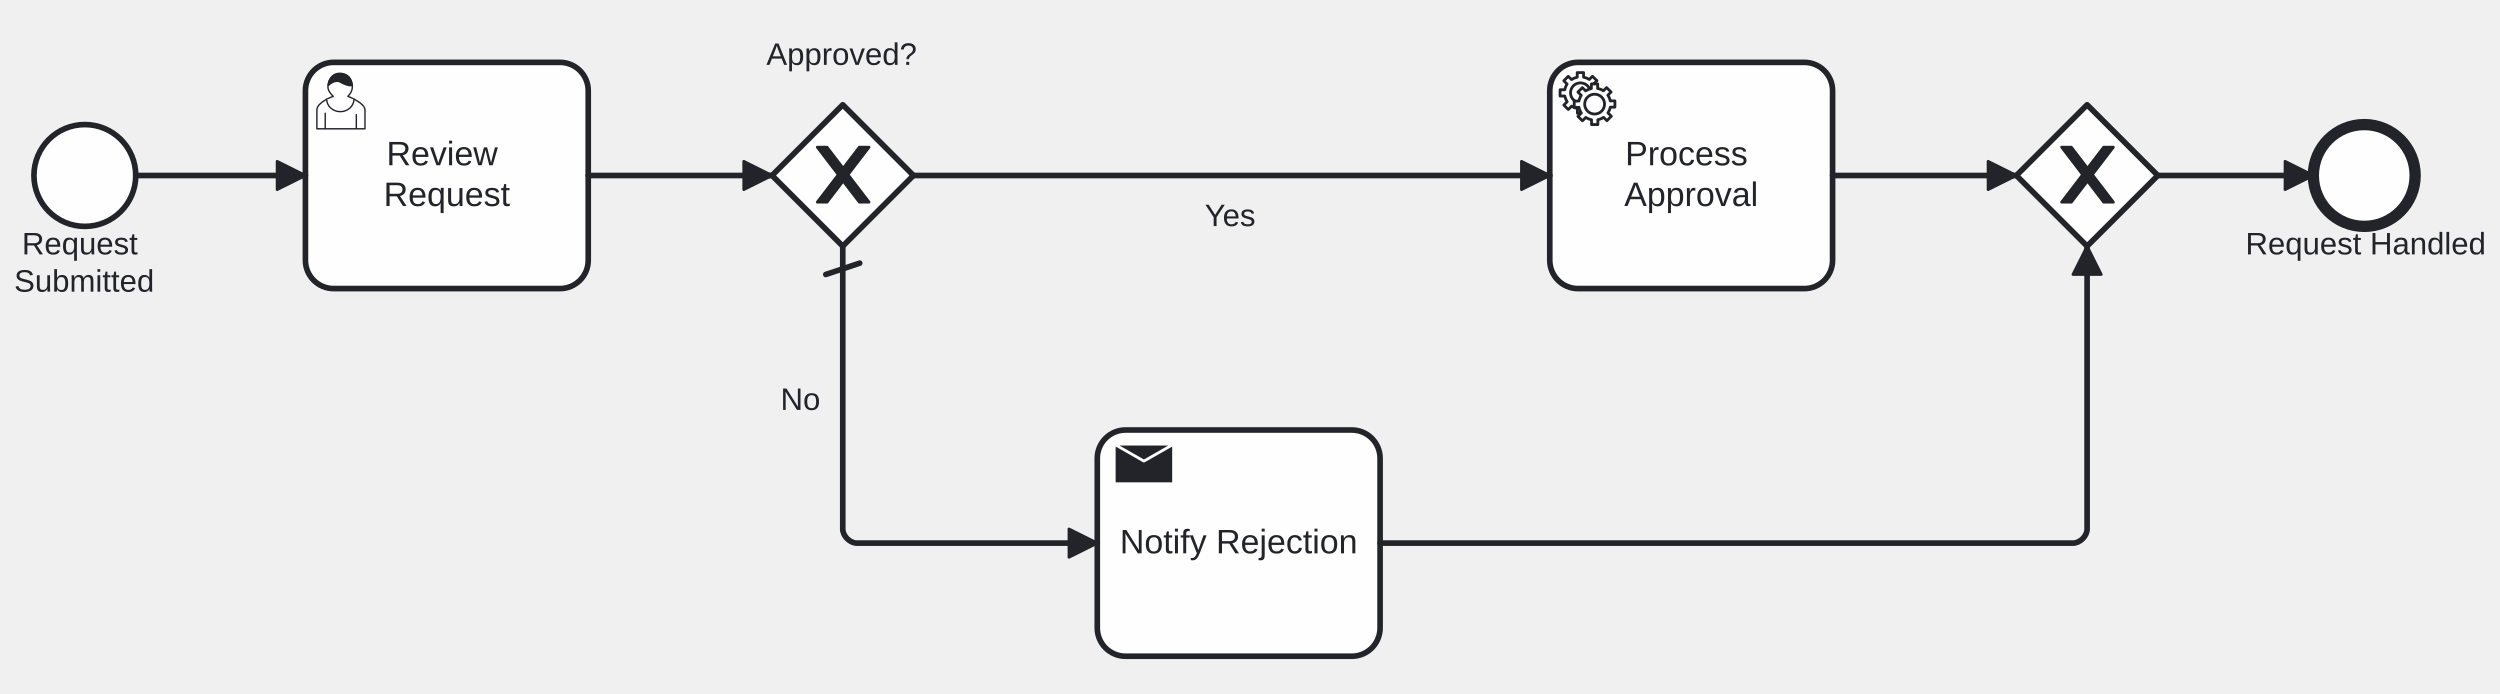
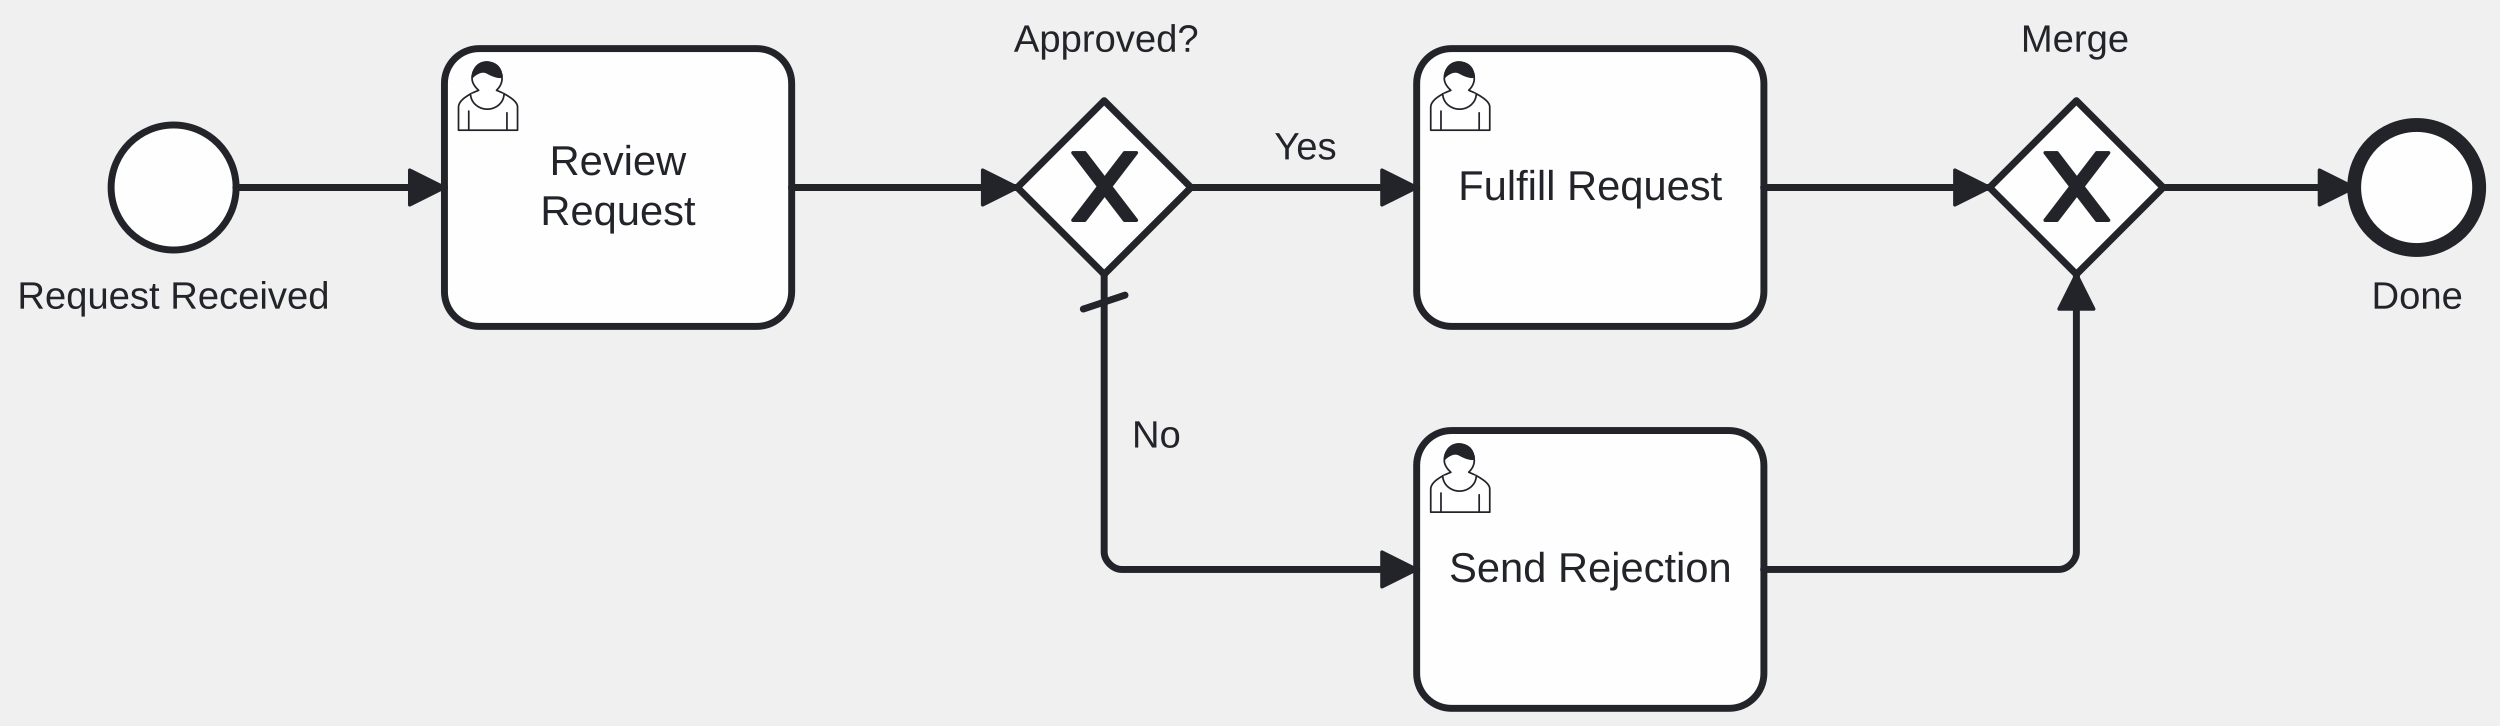
- <svg xmlns="http://www.w3.org/2000/svg" width="1064" height="295" viewBox="180 66 884 229" version="1.1">
-   <g class="djs-group">
-     <g class="djs-element djs-shape" data-element-id="Start" style="display: block;" transform="translate(192, 102)">
-       <g class="djs-visual">
-         <circle cx="18" cy="18" r="18" style="stroke-linecap: round; stroke-linejoin: round; stroke: hsl(225, 10%, 15%); stroke-width: 2px; fill: white; fill-opacity: 0.95;" />
-       </g>
-       <rect style="fill: none; stroke-opacity: 0; stroke: white; stroke-width: 15px;" class="djs-hit djs-hit-all" x="0" y="0" width="36" height="36" />
-       <circle cx="18" cy="18" r="23" style="fill: none;" class="djs-outline" />
-     </g>
-   </g>
-   <g class="djs-group">
-     <g class="djs-element djs-shape" data-element-id="ReviewTask" style="display: block;" transform="translate(288, 80)">
-       <g class="djs-visual">
-         <rect x="0" y="0" width="100" height="80" rx="10" ry="10" style="stroke-linecap: round; stroke-linejoin: round; stroke: hsl(225, 10%, 15%); stroke-width: 2px; fill: white; fill-opacity: 0.95;" />
-         <text style="font-family: Arial, sans-serif; font-size: 12px; font-weight: normal; fill: hsl(225, 10%, 15%);" lineHeight="1.2" class="djs-label">
-           <tspan x="28.664" y="36.4">Review </tspan>
-           <tspan x="27.656" y="50.8">Request</tspan>
-         </text>
-         <path style="fill: white; stroke-linecap: round; stroke-linejoin: round; stroke: hsl(225, 10%, 15%); stroke-width: 0.5px;" d="m 15,12 c 0.909,-0.845 1.594,-2.049 1.594,-3.385 0,-2.554 -1.805,-4.622 -4.357,-4.622 -2.552,0 -4.288,2.068 -4.288,4.622 0,1.348 0.974,2.562 1.896,3.405 -0.529,0.187 -5.669,2.097 -5.794,4.756 v 6.718 h 17 v -6.718 c 0,-2.298 -5.528,-4.595 -6.051,-4.776 zm -8,6 l 0,5.5 m 11,0 l 0,-5" />
-         <path style="fill: white; stroke-linecap: round; stroke-linejoin: round; stroke: hsl(225, 10%, 15%); stroke-width: 0.5px;" d="m 15,12 m 2.162,1.009 c 0,2.447 -2.158,4.431 -4.821,4.431 -2.665,0 -4.822,-1.981 -4.822,-4.431 " />
-         <path style="fill: hsl(225, 10%, 15%); stroke-linecap: round; stroke-linejoin: round; stroke: hsl(225, 10%, 15%); stroke-width: 0.5px;" d="m 15,12 m -6.9,-3.80 c 0,0 2.251,-2.358 4.274,-1.177 2.024,1.181 4.221,1.537 4.124,0.965 -0.098,-0.57 -0.117,-3.791 -4.191,-4.136 -3.575,0.001 -4.208,3.367 -4.207,4.348 z" />
-       </g>
-       <rect style="fill: none; stroke-opacity: 0; stroke: white; stroke-width: 15px;" class="djs-hit djs-hit-all" x="0" y="0" width="100" height="80" />
-       <rect x="-5" y="-5" rx="14" width="110" height="90" style="fill: none;" class="djs-outline" />
-     </g>
-   </g>
-   <g class="djs-group">
-     <g class="djs-element djs-shape" data-element-id="GW_Split" style="display: block;" transform="translate(453, 95)">
-       <g class="djs-visual">
-         <polygon style="stroke-linecap: round; stroke-linejoin: round; stroke: hsl(225, 10%, 15%); stroke-width: 2px; fill: white; fill-opacity: 0.95;" points="25,0 50,25 25,50 0,25" />
-         <path style="fill: hsl(225, 10%, 15%); stroke-linecap: round; stroke-linejoin: round; stroke: hsl(225, 10%, 15%); stroke-width: 1px;" d="m 16,15 7.429,9.714 -7.429,9.714 3.429,0 5.714,-7.464 5.714,7.464 3.429,0 -7.429,-9.714 7.429,-9.714 -3.429,0 -5.714,7.464 -5.714,-7.464 -3.429,0 z" />
-       </g>
-       <rect style="fill: none; stroke-opacity: 0; stroke: white; stroke-width: 15px;" class="djs-hit djs-hit-all" x="0" y="0" width="50" height="50" />
-       <rect style="transform-box: fill-box; transform: rotate(45deg); transform-origin: center; fill: none;" x="2" y="2" rx="4" width="46" height="46" class="djs-outline" />
-     </g>
-   </g>
-   <g class="djs-group">
-     <g class="djs-element djs-shape" data-element-id="ProcessApproval" style="display: block;" transform="translate(728, 80)">
-       <g class="djs-visual">
-         <rect x="0" y="0" width="100" height="80" rx="10" ry="10" style="stroke-linecap: round; stroke-linejoin: round; stroke: hsl(225, 10%, 15%); stroke-width: 2px; fill: white; fill-opacity: 0.95;" />
-         <text style="font-family: Arial, sans-serif; font-size: 12px; font-weight: normal; fill: hsl(225, 10%, 15%);" lineHeight="1.2" class="djs-label">
-           <tspan x="26.66" y="36.4">Process </tspan>
-           <tspan x="26.324" y="50.8">Approval</tspan>
-         </text>
-         <circle cx="5" cy="5" r="5" style="stroke-linecap: round; stroke-linejoin: round; stroke: none; stroke-width: 2px; fill: white;" transform="translate(6, 6)" />
-         <path style="fill: white; stroke-linecap: round; stroke-linejoin: round; stroke: hsl(225, 10%, 15%); stroke-width: 1px;" d="m 12,18 v -1.713 c 0.352,-0.07 0.704,-0.178 1.048,-0.321 0.344,-0.145 0.666,-0.321 0.966,-0.521 l 1.194,1.18 1.567,-1.577 -1.195,-1.18 c 0.403,-0.614 0.683,-1.299 0.825,-2.018 l 1.622,-0.01 v -2.22 l -1.637,0.01 c -0.073,-0.352 -0.178,-0.7 -0.324,-1.044 -0.145,-0.344 -0.321,-0.664 -0.523,-0.962 l 1.131,-1.136 -1.583,-1.563 -1.13,1.136 c -0.614,-0.401 -1.303,-0.681 -2.023,-0.822 l 0.009,-1.619 h -2.241 l 0.004,1.631 c -0.354,0.074 -0.705,0.18 -1.05,0.324 -0.344,0.144 -0.665,0.321 -0.964,0.52 l -1.17,-1.158 -1.567,1.579 1.168,1.157 c -0.403,0.613 -0.683,1.298 -0.825,2.017 l -1.659,0.003 v 2.222 l 1.672,-0.006 c 0.073,0.351 0.18,0.702 0.324,1.045 0.145,0.344 0.321,0.664 0.523,0.961 l -1.199,1.197 1.584,1.56 1.196,-1.193 c 0.614,0.403 1.303,0.682 2.023,0.823 l 7.19e-4,1.699 h 2.227 z m 0.221,-3.996 c -1.789,0.75 -3.858,-0.093 -4.61,-1.874 -0.752,-1.783 0.091,-3.846 1.88,-4.596 1.788,-0.749 3.857,0.093 4.609,1.874 0.752,1.782 -0.091,3.846 -1.88,4.596 z" />
-         <circle cx="5" cy="5" r="5" style="stroke-linecap: round; stroke-linejoin: round; stroke: none; stroke-width: 2px; fill: white;" transform="translate(11, 10)" />
-         <path style="fill: white; stroke-linecap: round; stroke-linejoin: round; stroke: hsl(225, 10%, 15%); stroke-width: 1px;" d="m 17,22 v -1.713 c 0.352,-0.07 0.704,-0.178 1.048,-0.321 0.344,-0.145 0.666,-0.321 0.966,-0.521 l 1.194,1.18 1.567,-1.577 -1.195,-1.18 c 0.403,-0.614 0.683,-1.299 0.825,-2.018 l 1.622,-0.01 v -2.22 l -1.637,0.01 c -0.073,-0.352 -0.178,-0.7 -0.324,-1.044 -0.145,-0.344 -0.321,-0.664 -0.523,-0.962 l 1.131,-1.136 -1.583,-1.563 -1.13,1.136 c -0.614,-0.401 -1.303,-0.681 -2.023,-0.822 l 0.009,-1.619 h -2.241 l 0.004,1.631 c -0.354,0.074 -0.705,0.18 -1.05,0.324 -0.344,0.144 -0.665,0.321 -0.964,0.52 l -1.17,-1.158 -1.567,1.579 1.168,1.157 c -0.403,0.613 -0.683,1.298 -0.825,2.017 l -1.659,0.003 v 2.222 l 1.672,-0.006 c 0.073,0.351 0.18,0.702 0.324,1.045 0.145,0.344 0.321,0.664 0.523,0.961 l -1.199,1.197 1.584,1.56 1.196,-1.193 c 0.614,0.403 1.303,0.682 2.023,0.823 l 7.19e-4,1.699 h 2.227 z m 0.221,-3.996 c -1.789,0.75 -3.858,-0.093 -4.61,-1.874 -0.752,-1.783 0.091,-3.846 1.88,-4.596 1.788,-0.749 3.857,0.093 4.609,1.874 0.752,1.782 -0.091,3.846 -1.88,4.596 z" />
-       </g>
-       <rect style="fill: none; stroke-opacity: 0; stroke: white; stroke-width: 15px;" class="djs-hit djs-hit-all" x="0" y="0" width="100" height="80" />
-       <rect x="-5" y="-5" rx="14" width="110" height="90" style="fill: none;" class="djs-outline" />
-     </g>
-   </g>
-   <g class="djs-group">
-     <g class="djs-element djs-shape" data-element-id="NotifyRejection" style="display: block;" transform="translate(568, 210)">
-       <g class="djs-visual">
-         <rect x="0" y="0" width="100" height="80" rx="10" ry="10" style="stroke-linecap: round; stroke-linejoin: round; stroke: hsl(225, 10%, 15%); stroke-width: 2px; fill: white; fill-opacity: 0.95;" />
-         <text style="font-family: Arial, sans-serif; font-size: 12px; font-weight: normal; fill: hsl(225, 10%, 15%);" lineHeight="1.2" class="djs-label">
-           <tspan x="7.988" y="43.6">Notify Rejection</tspan>
-         </text>
-         <path style="fill: hsl(225, 10%, 15%); stroke-linecap: round; stroke-linejoin: round; stroke: white; stroke-width: 1px;" d="m 5.985,4.998 l 0,14 l 21,0 l 0,-14 z l 10.5,6 l 10.5,-6" />
-       </g>
-       <rect style="fill: none; stroke-opacity: 0; stroke: white; stroke-width: 15px;" class="djs-hit djs-hit-all" x="0" y="0" width="100" height="80" />
-       <rect x="-5" y="-5" rx="14" width="110" height="90" style="fill: none;" class="djs-outline" />
-     </g>
-   </g>
-   <g class="djs-group">
-     <g class="djs-element djs-shape" data-element-id="GW_Merge" style="display: block;" transform="translate(893, 95)">
-       <g class="djs-visual">
-         <polygon style="stroke-linecap: round; stroke-linejoin: round; stroke: hsl(225, 10%, 15%); stroke-width: 2px; fill: white; fill-opacity: 0.95;" points="25,0 50,25 25,50 0,25" />
-         <path style="fill: hsl(225, 10%, 15%); stroke-linecap: round; stroke-linejoin: round; stroke: hsl(225, 10%, 15%); stroke-width: 1px;" d="m 16,15 7.429,9.714 -7.429,9.714 3.429,0 5.714,-7.464 5.714,7.464 3.429,0 -7.429,-9.714 7.429,-9.714 -3.429,0 -5.714,7.464 -5.714,-7.464 -3.429,0 z" />
-       </g>
-       <rect style="fill: none; stroke-opacity: 0; stroke: white; stroke-width: 15px;" class="djs-hit djs-hit-all" x="0" y="0" width="50" height="50" />
-       <rect style="transform-box: fill-box; transform: rotate(45deg); transform-origin: center; fill: none;" x="2" y="2" rx="4" width="46" height="46" class="djs-outline" />
-     </g>
-   </g>
-   <g class="djs-group">
-     <g class="djs-element djs-shape" data-element-id="End" style="display: block;" transform="translate(998, 102)">
-       <g class="djs-visual">
-         <circle cx="18" cy="18" r="18" style="stroke-linecap: round; stroke-linejoin: round; stroke: hsl(225, 10%, 15%); stroke-width: 4px; fill: white; fill-opacity: 0.95;" />
-       </g>
-       <rect style="fill: none; stroke-opacity: 0; stroke: white; stroke-width: 15px;" class="djs-hit djs-hit-all" x="0" y="0" width="36" height="36" />
-       <circle cx="18" cy="18" r="24" style="fill: none;" class="djs-outline" />
-     </g>
-   </g>
-   <g class="djs-group">
-     <g class="djs-element djs-shape" data-element-id="Start_label" style="display: block;" transform="translate(185, 138)">
-       <g class="djs-visual">
-         <text style="font-family: Arial, sans-serif; font-size: 11px; font-weight: normal; fill: hsl(225, 10%, 15%);" lineHeight="1.2" class="djs-label">
-           <tspan x="2.75" y="9.9">Request </tspan>
-           <tspan x="0" y="23.1">Submitted</tspan>
-         </text>
-       </g>
-       <rect style="fill: none; stroke-opacity: 0; stroke: white; stroke-width: 15px;" class="djs-hit djs-hit-all" x="0" y="0" width="50" height="27" />
-       <rect x="-5" y="-5" rx="4" width="60" height="37" style="fill: none;" class="djs-outline" />
-     </g>
-   </g>
-   <g class="djs-group">
-     <g class="djs-element djs-shape" data-element-id="GW_Split_label" style="display: block;" transform="translate(451, 71)">
-       <g class="djs-visual">
-         <text style="font-family: Arial, sans-serif; font-size: 11px; font-weight: normal; fill: hsl(225, 10%, 15%);" lineHeight="1.2" class="djs-label">
+ <svg xmlns="http://www.w3.org/2000/svg" width="720" height="209" viewBox="160 86 720 209" version="1.1">
+   <defs>
+     <pattern id="djs-grid-pattern-869046" width="10" height="10" patternUnits="userSpaceOnUse">
+       <circle cx="0.5" cy="0.5" r="0.5" style="fill: rgb(204, 204, 204);" />
+     </pattern>
+   </defs>
+   <g class="djs-group">
+     <g class="djs-element djs-shape" data-element-id="Event_0dskcoo" style="display: block;" transform="matrix(1 0 0 1 192 122)">
+       <g class="djs-visual">
+         <circle cx="18" cy="18" r="18" style="stroke-linecap: round; stroke-linejoin: round; stroke: rgb(34, 36, 42); stroke-width: 2px; fill: white; fill-opacity: 0.95;" />
+       </g>
+       <rect class="djs-hit djs-hit-all" x="0" y="0" width="36" height="36" style="fill: none; stroke-opacity: 0; stroke: white; stroke-width: 15px;" />
+       <circle cx="18" cy="18" r="23" class="djs-outline" style="fill: none;" />
+     </g>
+   </g>
+   <g class="djs-group">
+     <g class="djs-element djs-shape" data-element-id="Gateway_0jdocql" style="display: block;" transform="matrix(1 0 0 1 453 115)">
+       <g class="djs-visual">
+         <polygon points="25,0 50,25 25,50 0,25" style="stroke-linecap: round; stroke-linejoin: round; stroke: rgb(34, 36, 42); stroke-width: 2px; fill: white; fill-opacity: 0.95;" />
+         <path d="m 16,15 7.429,9.714 -7.429,9.714 3.429,0 5.714,-7.464 5.714,7.464 3.429,0 -7.429,-9.714 7.429,-9.714 -3.429,0 -5.714,7.464 -5.714,-7.464 -3.429,0 z" style="fill: rgb(34, 36, 42); stroke-linecap: round; stroke-linejoin: round; stroke: rgb(34, 36, 42); stroke-width: 1px;" />
+       </g>
+       <rect class="djs-hit djs-hit-all" x="0" y="0" width="50" height="50" style="fill: none; stroke-opacity: 0; stroke: white; stroke-width: 15px;" />
+       <rect x="2" y="2" rx="4" width="46" height="46" class="djs-outline" style="transform-box: fill-box; transform: rotate(45deg); transform-origin: center center; fill: none;" />
+     </g>
+   </g>
+   <g class="djs-group">
+     <g class="djs-element djs-shape" data-element-id="Gateway_0jdocql_label" style="display: block;" transform="matrix(1 0 0 1 452 91)">
+       <g class="djs-visual">
+         <text lineHeight="1.2" class="djs-label" style="font-family: Arial, sans-serif; font-size: 11px; font-weight: normal; fill: rgb(34, 36, 42);">
          <tspan x="0" y="9.9">Approved?</tspan>
        </text>
      </g>
-       <rect style="fill: none; stroke-opacity: 0; stroke: white; stroke-width: 15px;" class="djs-hit djs-hit-all" x="0" y="0" width="54" height="14" />
-       <rect x="-5" y="-5" rx="4" width="64" height="24" style="fill: none;" class="djs-outline" />
-     </g>
-   </g>
-   <g class="djs-group">
-     <g class="djs-element djs-shape" data-element-id="End_label" style="display: block;" transform="translate(974, 138)">
-       <g class="djs-visual">
-         <text style="font-family: Arial, sans-serif; font-size: 11px; font-weight: normal; fill: hsl(225, 10%, 15%);" lineHeight="1.2" class="djs-label">
-           <tspan x="0" y="9.9">Request Handled</tspan>
-         </text>
-       </g>
-       <rect style="fill: none; stroke-opacity: 0; stroke: white; stroke-width: 15px;" class="djs-hit djs-hit-all" x="0" y="0" width="85" height="14" />
-       <rect x="-5" y="-5" rx="4" width="95" height="24" style="fill: none;" class="djs-outline" />
-     </g>
-   </g>
-   <g class="djs-group">
-     <g class="djs-element djs-connection" data-element-id="Flow1" style="display: block;">
-       <g class="djs-visual">
-         <defs>
-           <marker id="marker-seq-0" viewBox="0 0 20 20" refX="11" refY="10" markerWidth="10" markerHeight="10" orient="auto">
-             <path d="M 1 5 L 11 10 L 1 15 Z" style="stroke-linecap: round; stroke-linejoin: round; stroke: hsl(225, 10%, 15%); stroke-width: 1px; fill: hsl(225, 10%, 15%);" />
-           </marker>
-         </defs>
-         <path style="fill: none; stroke-linecap: round; stroke-linejoin: round; stroke: hsl(225, 10%, 15%); stroke-width: 2px; marker-end: url(#marker-seq-0);" data-corner-radius="5" d="M228,120L288,120" />
-       </g>
-       <path d="M228,120L288,120" style="fill: none; stroke-opacity: 0; stroke: white; stroke-width: 15px;" class="djs-hit djs-hit-stroke" />
-       <rect x="223" y="115" rx="4" width="70" height="10" style="fill: none;" class="djs-outline" />
-     </g>
-   </g>
-   <g class="djs-group">
-     <g class="djs-element djs-connection" data-element-id="Flow2" style="display: block;">
-       <g class="djs-visual">
-         <defs>
-           <marker id="marker-seq-1" viewBox="0 0 20 20" refX="11" refY="10" markerWidth="10" markerHeight="10" orient="auto">
-             <path d="M 1 5 L 11 10 L 1 15 Z" style="stroke-linecap: round; stroke-linejoin: round; stroke: hsl(225, 10%, 15%); stroke-width: 1px; fill: hsl(225, 10%, 15%);" />
-           </marker>
-         </defs>
-         <path style="fill: none; stroke-linecap: round; stroke-linejoin: round; stroke: hsl(225, 10%, 15%); stroke-width: 2px; marker-end: url(#marker-seq-1);" data-corner-radius="5" d="M388,120L453,120" />
-       </g>
-       <path d="M388,120L453,120" style="fill: none; stroke-opacity: 0; stroke: white; stroke-width: 15px;" class="djs-hit djs-hit-stroke" />
-       <rect x="383" y="115" rx="4" width="75" height="10" style="fill: none;" class="djs-outline" />
-     </g>
-   </g>
-   <g class="djs-group">
-     <g class="djs-element djs-connection" data-element-id="Flow_Yes" style="display: block;">
-       <g class="djs-visual">
-         <defs>
-           <marker id="marker-seq-2" viewBox="0 0 20 20" refX="11" refY="10" markerWidth="10" markerHeight="10" orient="auto">
-             <path d="M 1 5 L 11 10 L 1 15 Z" style="stroke-linecap: round; stroke-linejoin: round; stroke: hsl(225, 10%, 15%); stroke-width: 1px; fill: hsl(225, 10%, 15%);" />
-           </marker>
-         </defs>
-         <path style="fill: none; stroke-linecap: round; stroke-linejoin: round; stroke: hsl(225, 10%, 15%); stroke-width: 2px; marker-end: url(#marker-seq-2);" data-corner-radius="5" d="M503,120L728,120" />
-       </g>
-       <path d="M503,120L728,120" style="fill: none; stroke-opacity: 0; stroke: white; stroke-width: 15px;" class="djs-hit djs-hit-stroke" />
-       <rect x="498" y="115" rx="4" width="235" height="10" style="fill: none;" class="djs-outline" />
-     </g>
-   </g>
-   <g class="djs-group">
-     <g class="djs-element djs-connection" data-element-id="Flow_No" style="display: block;">
-       <g class="djs-visual">
-         <defs>
-           <marker id="marker-seq-3" viewBox="0 0 20 20" refX="11" refY="10" markerWidth="10" markerHeight="10" orient="auto">
-             <path d="M 1 5 L 11 10 L 1 15 Z" style="stroke-linecap: round; stroke-linejoin: round; stroke: hsl(225, 10%, 15%); stroke-width: 1px; fill: hsl(225, 10%, 15%);" />
-           </marker>
-           <marker id="marker-seq-4" viewBox="0 0 20 20" refX="0" refY="10" markerWidth="10" markerHeight="10" orient="auto">
-             <path d="M 6 4 L 10 16" style="stroke-linecap: round; stroke-linejoin: round; stroke: hsl(225, 10%, 15%); stroke-width: 2px; fill: none;" />
-           </marker>
-         </defs>
-         <path style="fill: none; stroke-linecap: round; stroke-linejoin: round; stroke: hsl(225, 10%, 15%); stroke-width: 2px; marker-end: url(#marker-seq-3); marker-start: url(#marker-seq-4);" data-corner-radius="5" d="M478,145L478,245C478,247.5,480.5,250,483,250L568,250" />
-       </g>
-       <path d="M478,145L478,250L568,250" style="fill: none; stroke-opacity: 0; stroke: white; stroke-width: 15px;" class="djs-hit djs-hit-stroke" />
-       <rect x="473" y="140" rx="4" width="100" height="115" style="fill: none;" class="djs-outline" />
-     </g>
-   </g>
-   <g class="djs-group">
-     <g class="djs-element djs-connection" data-element-id="Flow3" style="display: block;">
-       <g class="djs-visual">
-         <defs>
-           <marker id="marker-seq-5" viewBox="0 0 20 20" refX="11" refY="10" markerWidth="10" markerHeight="10" orient="auto">
-             <path d="M 1 5 L 11 10 L 1 15 Z" style="stroke-linecap: round; stroke-linejoin: round; stroke: hsl(225, 10%, 15%); stroke-width: 1px; fill: hsl(225, 10%, 15%);" />
-           </marker>
-         </defs>
-         <path style="fill: none; stroke-linecap: round; stroke-linejoin: round; stroke: hsl(225, 10%, 15%); stroke-width: 2px; marker-end: url(#marker-seq-5);" data-corner-radius="5" d="M828,120L893,120" />
-       </g>
-       <path d="M828,120L893,120" style="fill: none; stroke-opacity: 0; stroke: white; stroke-width: 15px;" class="djs-hit djs-hit-stroke" />
-       <rect x="823" y="115" rx="4" width="75" height="10" style="fill: none;" class="djs-outline" />
-     </g>
-   </g>
-   <g class="djs-group">
-     <g class="djs-element djs-connection" data-element-id="Flow4" style="display: block;">
-       <g class="djs-visual">
-         <defs>
-           <marker id="marker-seq-6" viewBox="0 0 20 20" refX="11" refY="10" markerWidth="10" markerHeight="10" orient="auto">
-             <path d="M 1 5 L 11 10 L 1 15 Z" style="stroke-linecap: round; stroke-linejoin: round; stroke: hsl(225, 10%, 15%); stroke-width: 1px; fill: hsl(225, 10%, 15%);" />
-           </marker>
-         </defs>
-         <path style="fill: none; stroke-linecap: round; stroke-linejoin: round; stroke: hsl(225, 10%, 15%); stroke-width: 2px; marker-end: url(#marker-seq-6);" data-corner-radius="5" d="M668,250L913,250C915.5,250,918,247.5,918,245L918,145" />
-       </g>
-       <path d="M668,250L918,250L918,145" style="fill: none; stroke-opacity: 0; stroke: white; stroke-width: 15px;" class="djs-hit djs-hit-stroke" />
-       <rect x="663" y="140" rx="4" width="260" height="115" style="fill: none;" class="djs-outline" />
-     </g>
-   </g>
-   <g class="djs-group">
-     <g class="djs-element djs-connection" data-element-id="Flow5" style="display: block;">
-       <g class="djs-visual">
-         <defs>
-           <marker id="marker-seq-7" viewBox="0 0 20 20" refX="11" refY="10" markerWidth="10" markerHeight="10" orient="auto">
-             <path d="M 1 5 L 11 10 L 1 15 Z" style="stroke-linecap: round; stroke-linejoin: round; stroke: hsl(225, 10%, 15%); stroke-width: 1px; fill: hsl(225, 10%, 15%);" />
-           </marker>
-         </defs>
-         <path style="fill: none; stroke-linecap: round; stroke-linejoin: round; stroke: hsl(225, 10%, 15%); stroke-width: 2px; marker-end: url(#marker-seq-7);" data-corner-radius="5" d="M943,120L998,120" />
-       </g>
-       <path d="M943,120L998,120" style="fill: none; stroke-opacity: 0; stroke: white; stroke-width: 15px;" class="djs-hit djs-hit-stroke" />
-       <rect x="938" y="115" rx="4" width="65" height="10" style="fill: none;" class="djs-outline" />
-     </g>
-   </g>
-   <g class="djs-group">
-     <g class="djs-element djs-shape" data-element-id="Flow_Yes_label" style="display: block;" transform="translate(606, 128)">
-       <g class="djs-visual">
-         <text style="font-family: Arial, sans-serif; font-size: 11px; font-weight: normal; fill: hsl(225, 10%, 15%);" lineHeight="1.2" class="djs-label">
+       <rect class="djs-hit djs-hit-all" x="0" y="0" width="53" height="14" style="fill: none; stroke-opacity: 0; stroke: white; stroke-width: 15px;" />
+       <rect x="-5" y="-5" rx="4" width="63" height="24" class="djs-outline" style="fill: none;" />
+     </g>
+   </g>
+   <g class="djs-group">
+     <g class="djs-element djs-shape" data-element-id="Gateway_1hd85cz" style="display: block;" transform="matrix(1 0 0 1 733 115)">
+       <g class="djs-visual">
+         <polygon points="25,0 50,25 25,50 0,25" style="stroke-linecap: round; stroke-linejoin: round; stroke: rgb(34, 36, 42); stroke-width: 2px; fill: white; fill-opacity: 0.95;" />
+         <path d="m 16,15 7.429,9.714 -7.429,9.714 3.429,0 5.714,-7.464 5.714,7.464 3.429,0 -7.429,-9.714 7.429,-9.714 -3.429,0 -5.714,7.464 -5.714,-7.464 -3.429,0 z" style="fill: rgb(34, 36, 42); stroke-linecap: round; stroke-linejoin: round; stroke: rgb(34, 36, 42); stroke-width: 1px;" />
+       </g>
+       <rect class="djs-hit djs-hit-all" x="0" y="0" width="50" height="50" style="fill: none; stroke-opacity: 0; stroke: white; stroke-width: 15px;" />
+       <rect x="2" y="2" rx="4" width="46" height="46" class="djs-outline" style="transform-box: fill-box; transform: rotate(45deg); transform-origin: center center; fill: none;" />
+     </g>
+   </g>
+   <g class="djs-group">
+     <g class="djs-element djs-shape" data-element-id="Gateway_1hd85cz_label" style="display: block;" transform="matrix(1 0 0 1 742 91)">
+       <g class="djs-visual">
+         <text lineHeight="1.2" class="djs-label" style="font-family: Arial, sans-serif; font-size: 11px; font-weight: normal; fill: rgb(34, 36, 42);">
+           <tspan x="0" y="9.9">Merge</tspan>
+         </text>
+       </g>
+       <rect class="djs-hit djs-hit-all" x="0" y="0" width="32" height="14" style="fill: none; stroke-opacity: 0; stroke: white; stroke-width: 15px;" />
+       <rect x="-5" y="-5" rx="4" width="42" height="24" class="djs-outline" style="fill: none;" />
+     </g>
+   </g>
+   <g class="djs-group">
+     <g class="djs-element djs-shape" data-element-id="Event_0a768vd" style="display: block;" transform="matrix(1 0 0 1 838 122)">
+       <g class="djs-visual">
+         <circle cx="18" cy="18" r="18" style="stroke-linecap: round; stroke-linejoin: round; stroke: rgb(34, 36, 42); stroke-width: 4px; fill: white; fill-opacity: 0.95;" />
+       </g>
+       <rect class="djs-hit djs-hit-all" x="0" y="0" width="36" height="36" style="fill: none; stroke-opacity: 0; stroke: white; stroke-width: 15px;" />
+       <circle cx="18" cy="18" r="24" class="djs-outline" style="fill: none;" />
+     </g>
+   </g>
+   <g class="djs-group">
+     <g class="djs-element djs-shape" data-element-id="Activity_1ra1cd4" style="display: block;" transform="matrix(1 0 0 1 568 100)">
+       <g class="djs-visual">
+         <rect x="0" y="0" width="100" height="80" rx="10" ry="10" style="stroke-linecap: round; stroke-linejoin: round; stroke: rgb(34, 36, 42); stroke-width: 2px; fill: white; fill-opacity: 0.95;" />
+         <text lineHeight="1.2" class="djs-label" style="font-family: Arial, sans-serif; font-size: 12px; font-weight: normal; fill: rgb(34, 36, 42);">
+           <tspan x="11.965" y="43.6">Fulfill Request</tspan>
+         </text>
+         <path d="m 15,12 c 0.909,-0.845 1.594,-2.049 1.594,-3.385 0,-2.554 -1.805,-4.622 -4.357,-4.622 -2.552,0 -4.288,2.068 -4.288,4.622 0,1.348 0.974,2.562 1.896,3.405 -0.529,0.187 -5.669,2.097 -5.794,4.756 v 6.718 h 17 v -6.718 c 0,-2.298 -5.528,-4.595 -6.051,-4.776 zm -8,6 l 0,5.5 m 11,0 l 0,-5" style="fill: white; stroke-linecap: round; stroke-linejoin: round; stroke: rgb(34, 36, 42); stroke-width: 0.5px;" />
+         <path d="m 15,12 m 2.162,1.009 c 0,2.447 -2.158,4.431 -4.821,4.431 -2.665,0 -4.822,-1.981 -4.822,-4.431 " style="fill: white; stroke-linecap: round; stroke-linejoin: round; stroke: rgb(34, 36, 42); stroke-width: 0.5px;" />
+         <path d="m 15,12 m -6.9,-3.80 c 0,0 2.251,-2.358 4.274,-1.177 2.024,1.181 4.221,1.537 4.124,0.965 -0.098,-0.57 -0.117,-3.791 -4.191,-4.136 -3.575,0.001 -4.208,3.367 -4.207,4.348 z" style="fill: rgb(34, 36, 42); stroke-linecap: round; stroke-linejoin: round; stroke: rgb(34, 36, 42); stroke-width: 0.5px;" />
+       </g>
+       <rect class="djs-hit djs-hit-all" x="0" y="0" width="100" height="80" style="fill: none; stroke-opacity: 0; stroke: white; stroke-width: 15px;" />
+       <rect x="-5" y="-5" rx="14" width="110" height="90" class="djs-outline" style="fill: none;" />
+     </g>
+   </g>
+   <g class="djs-group">
+     <g class="djs-element djs-shape" data-element-id="Activity_0ryvb1v" style="display: block;" transform="matrix(1 0 0 1 568 210)">
+       <g class="djs-visual">
+         <rect x="0" y="0" width="100" height="80" rx="10" ry="10" style="stroke-linecap: round; stroke-linejoin: round; stroke: rgb(34, 36, 42); stroke-width: 2px; fill: white; fill-opacity: 0.95;" />
+         <text lineHeight="1.2" class="djs-label" style="font-family: Arial, sans-serif; font-size: 12px; font-weight: normal; fill: rgb(34, 36, 42);">
+           <tspan x="9.332" y="43.6">Send Rejection</tspan>
+         </text>
+         <path d="m 15,12 c 0.909,-0.845 1.594,-2.049 1.594,-3.385 0,-2.554 -1.805,-4.622 -4.357,-4.622 -2.552,0 -4.288,2.068 -4.288,4.622 0,1.348 0.974,2.562 1.896,3.405 -0.529,0.187 -5.669,2.097 -5.794,4.756 v 6.718 h 17 v -6.718 c 0,-2.298 -5.528,-4.595 -6.051,-4.776 zm -8,6 l 0,5.5 m 11,0 l 0,-5" style="fill: white; stroke-linecap: round; stroke-linejoin: round; stroke: rgb(34, 36, 42); stroke-width: 0.5px;" />
+         <path d="m 15,12 m 2.162,1.009 c 0,2.447 -2.158,4.431 -4.821,4.431 -2.665,0 -4.822,-1.981 -4.822,-4.431 " style="fill: white; stroke-linecap: round; stroke-linejoin: round; stroke: rgb(34, 36, 42); stroke-width: 0.5px;" />
+         <path d="m 15,12 m -6.9,-3.80 c 0,0 2.251,-2.358 4.274,-1.177 2.024,1.181 4.221,1.537 4.124,0.965 -0.098,-0.57 -0.117,-3.791 -4.191,-4.136 -3.575,0.001 -4.208,3.367 -4.207,4.348 z" style="fill: rgb(34, 36, 42); stroke-linecap: round; stroke-linejoin: round; stroke: rgb(34, 36, 42); stroke-width: 0.5px;" />
+       </g>
+       <rect class="djs-hit djs-hit-all" x="0" y="0" width="100" height="80" style="fill: none; stroke-opacity: 0; stroke: white; stroke-width: 15px;" />
+       <rect x="-5" y="-5" rx="14" width="110" height="90" class="djs-outline" style="fill: none;" />
+     </g>
+   </g>
+   <g class="djs-group">
+     <g class="djs-element djs-shape" data-element-id="Activity_1a279je" style="display: block;" transform="matrix(1 0 0 1 288 100)">
+       <g class="djs-visual">
+         <rect x="0" y="0" width="100" height="80" rx="10" ry="10" style="stroke-linecap: round; stroke-linejoin: round; stroke: rgb(34, 36, 42); stroke-width: 2px; fill: white; fill-opacity: 0.95;" />
+         <text lineHeight="1.2" class="djs-label" style="font-family: Arial, sans-serif; font-size: 12px; font-weight: normal; fill: rgb(34, 36, 42);">
+           <tspan x="30.273" y="36.4">Review </tspan>
+           <tspan x="27.623" y="50.8">Request</tspan>
+         </text>
+         <path d="m 15,12 c 0.909,-0.845 1.594,-2.049 1.594,-3.385 0,-2.554 -1.805,-4.622 -4.357,-4.622 -2.552,0 -4.288,2.068 -4.288,4.622 0,1.348 0.974,2.562 1.896,3.405 -0.529,0.187 -5.669,2.097 -5.794,4.756 v 6.718 h 17 v -6.718 c 0,-2.298 -5.528,-4.595 -6.051,-4.776 zm -8,6 l 0,5.5 m 11,0 l 0,-5" style="fill: white; stroke-linecap: round; stroke-linejoin: round; stroke: rgb(34, 36, 42); stroke-width: 0.5px;" />
+         <path d="m 15,12 m 2.162,1.009 c 0,2.447 -2.158,4.431 -4.821,4.431 -2.665,0 -4.822,-1.981 -4.822,-4.431 " style="fill: white; stroke-linecap: round; stroke-linejoin: round; stroke: rgb(34, 36, 42); stroke-width: 0.5px;" />
+         <path d="m 15,12 m -6.9,-3.80 c 0,0 2.251,-2.358 4.274,-1.177 2.024,1.181 4.221,1.537 4.124,0.965 -0.098,-0.57 -0.117,-3.791 -4.191,-4.136 -3.575,0.001 -4.208,3.367 -4.207,4.348 z" style="fill: rgb(34, 36, 42); stroke-linecap: round; stroke-linejoin: round; stroke: rgb(34, 36, 42); stroke-width: 0.5px;" />
+       </g>
+       <rect class="djs-hit djs-hit-all" x="0" y="0" width="100" height="80" style="fill: none; stroke-opacity: 0; stroke: white; stroke-width: 15px;" />
+       <rect x="-5" y="-5" rx="14" width="110" height="90" class="djs-outline" style="fill: none;" />
+     </g>
+   </g>
+   <g class="djs-group">
+     <g class="djs-element djs-connection" data-element-id="Flow_0tql777" style="display: block;">
+       <g class="djs-visual">
+         <defs>
+           <marker id="marker-46e2khq1lnn6amk5u2dfh6hfm" viewBox="0 0 20 20" refX="11" refY="10" markerWidth="10" markerHeight="10" orient="auto">
+             <path d="M 1 5 L 11 10 L 1 15 Z" style="stroke-linecap: round; stroke-linejoin: round; stroke: rgb(34, 36, 42); stroke-width: 1px; fill: rgb(34, 36, 42);" />
+           </marker>
+         </defs>
+         <path data-corner-radius="5" style="fill: none; stroke-linecap: round; stroke-linejoin: round; stroke: rgb(34, 36, 42); stroke-width: 2px; marker-end: url('#marker-46e2khq1lnn6amk5u2dfh6hfm');" d="M228,140L288,140" />
+       </g>
+       <path d="M228,140L288,140" class="djs-hit djs-hit-stroke" style="fill: none; stroke-opacity: 0; stroke: white; stroke-width: 15px;" />
+       <rect x="223" y="135" rx="4" width="70" height="10" class="djs-outline" style="fill: none;" />
+     </g>
+   </g>
+   <g class="djs-group">
+     <g class="djs-element djs-connection" data-element-id="Flow_1vd4vzj" style="display: block;">
+       <g class="djs-visual">
+         <defs>
+           <marker id="marker-e7g94z620x8it87pesbnr3e0c" viewBox="0 0 20 20" refX="11" refY="10" markerWidth="10" markerHeight="10" orient="auto">
+             <path d="M 1 5 L 11 10 L 1 15 Z" style="stroke-linecap: round; stroke-linejoin: round; stroke: rgb(34, 36, 42); stroke-width: 1px; fill: rgb(34, 36, 42);" />
+           </marker>
+         </defs>
+         <path data-corner-radius="5" style="fill: none; stroke-linecap: round; stroke-linejoin: round; stroke: rgb(34, 36, 42); stroke-width: 2px; marker-end: url('#marker-e7g94z620x8it87pesbnr3e0c');" d="M503,140L568,140" />
+       </g>
+       <path d="M503,140L568,140" class="djs-hit djs-hit-stroke" style="fill: none; stroke-opacity: 0; stroke: white; stroke-width: 15px;" />
+       <rect x="498" y="135" rx="4" width="75" height="10" class="djs-outline" style="fill: none;" />
+     </g>
+   </g>
+   <g class="djs-group">
+     <g class="djs-element djs-connection" data-element-id="Flow_109need" style="display: block;">
+       <g class="djs-visual">
+         <defs>
+           <marker id="marker-0w4in137fwzcjdkqoxu48o96e" viewBox="0 0 20 20" refX="11" refY="10" markerWidth="10" markerHeight="10" orient="auto">
+             <path d="M 1 5 L 11 10 L 1 15 Z" style="stroke-linecap: round; stroke-linejoin: round; stroke: rgb(34, 36, 42); stroke-width: 1px; fill: rgb(34, 36, 42);" />
+           </marker>
+         </defs>
+         <path data-corner-radius="5" style="fill: none; stroke-linecap: round; stroke-linejoin: round; stroke: rgb(34, 36, 42); stroke-width: 2px; marker-end: url('#marker-0w4in137fwzcjdkqoxu48o96e');" d="M668,140L733,140" />
+       </g>
+       <path d="M668,140L733,140" class="djs-hit djs-hit-stroke" style="fill: none; stroke-opacity: 0; stroke: white; stroke-width: 15px;" />
+       <rect x="663" y="135" rx="4" width="75" height="10" class="djs-outline" style="fill: none;" />
+     </g>
+   </g>
+   <g class="djs-group">
+     <g class="djs-element djs-connection" data-element-id="Flow_1juidsl" style="display: block;">
+       <g class="djs-visual">
+         <defs>
+           <marker id="marker-31fiy0ou8c845ot9vo0bqn1k0" viewBox="0 0 20 20" refX="11" refY="10" markerWidth="10" markerHeight="10" orient="auto">
+             <path d="M 1 5 L 11 10 L 1 15 Z" style="stroke-linecap: round; stroke-linejoin: round; stroke: rgb(34, 36, 42); stroke-width: 1px; fill: rgb(34, 36, 42);" />
+           </marker>
+         </defs>
+         <path data-corner-radius="5" style="fill: none; stroke-linecap: round; stroke-linejoin: round; stroke: rgb(34, 36, 42); stroke-width: 2px; marker-end: url('#marker-31fiy0ou8c845ot9vo0bqn1k0');" d="M783,140L838,140" />
+       </g>
+       <path d="M783,140L838,140" class="djs-hit djs-hit-stroke" style="fill: none; stroke-opacity: 0; stroke: white; stroke-width: 15px;" />
+       <rect x="778" y="135" rx="4" width="65" height="10" class="djs-outline" style="fill: none;" />
+     </g>
+   </g>
+   <g class="djs-group">
+     <g class="djs-element djs-connection" data-element-id="Flow_0pkj4i7" style="display: block;">
+       <g class="djs-visual">
+         <defs>
+           <marker id="marker-7eccl6ui5dk6st35e3u5w2cvt" viewBox="0 0 20 20" refX="11" refY="10" markerWidth="10" markerHeight="10" orient="auto">
+             <path d="M 1 5 L 11 10 L 1 15 Z" style="stroke-linecap: round; stroke-linejoin: round; stroke: rgb(34, 36, 42); stroke-width: 1px; fill: rgb(34, 36, 42);" />
+           </marker>
+           <marker id="marker-61atlsycb0kjtlbsbuoq4ytew" viewBox="0 0 20 20" refX="0" refY="10" markerWidth="10" markerHeight="10" orient="auto">
+             <path d="M 6 4 L 10 16" style="stroke-linecap: round; stroke-linejoin: round; stroke: rgb(34, 36, 42); stroke-width: 2px; fill: none;" />
+           </marker>
+         </defs>
+         <path data-corner-radius="5" style="fill: none; stroke-linecap: round; stroke-linejoin: round; stroke: rgb(34, 36, 42); stroke-width: 2px; marker-end: url('#marker-7eccl6ui5dk6st35e3u5w2cvt'); marker-start: url('#marker-61atlsycb0kjtlbsbuoq4ytew');" d="M478,165L478,245C478,247.5,480.5,250,483,250L568,250" />
+       </g>
+       <path d="M478,165L478,250L568,250" class="djs-hit djs-hit-stroke" style="fill: none; stroke-opacity: 0; stroke: white; stroke-width: 15px;" />
+       <rect x="473" y="160" rx="4" width="100" height="95" class="djs-outline" style="fill: none;" />
+     </g>
+   </g>
+   <g class="djs-group">
+     <g class="djs-element djs-connection" data-element-id="Flow_1mt6667" style="display: block;">
+       <g class="djs-visual">
+         <defs>
+           <marker id="marker-bcxq52kip2i0bucr3dxjf5bi6" viewBox="0 0 20 20" refX="11" refY="10" markerWidth="10" markerHeight="10" orient="auto">
+             <path d="M 1 5 L 11 10 L 1 15 Z" style="stroke-linecap: round; stroke-linejoin: round; stroke: rgb(34, 36, 42); stroke-width: 1px; fill: rgb(34, 36, 42);" />
+           </marker>
+         </defs>
+         <path data-corner-radius="5" style="fill: none; stroke-linecap: round; stroke-linejoin: round; stroke: rgb(34, 36, 42); stroke-width: 2px; marker-end: url('#marker-bcxq52kip2i0bucr3dxjf5bi6');" d="M668,250L753,250C755.5,250,758,247.5,758,245L758,165" />
+       </g>
+       <path d="M668,250L758,250L758,165" class="djs-hit djs-hit-stroke" style="fill: none; stroke-opacity: 0; stroke: white; stroke-width: 15px;" />
+       <rect x="663" y="160" rx="4" width="100" height="95" class="djs-outline" style="fill: none;" />
+     </g>
+   </g>
+   <g class="djs-group">
+     <g class="djs-element djs-connection" data-element-id="Flow_0uy0kub" style="display: block;">
+       <g class="djs-visual">
+         <defs>
+           <marker id="marker-092yn1lqids03fxwauz845yi0" viewBox="0 0 20 20" refX="11" refY="10" markerWidth="10" markerHeight="10" orient="auto">
+             <path d="M 1 5 L 11 10 L 1 15 Z" style="stroke-linecap: round; stroke-linejoin: round; stroke: rgb(34, 36, 42); stroke-width: 1px; fill: rgb(34, 36, 42);" />
+           </marker>
+         </defs>
+         <path data-corner-radius="5" style="fill: none; stroke-linecap: round; stroke-linejoin: round; stroke: rgb(34, 36, 42); stroke-width: 2px; marker-end: url('#marker-092yn1lqids03fxwauz845yi0');" d="M388,140L453,140" />
+       </g>
+       <path d="M388,140L453,140" class="djs-hit djs-hit-stroke" style="fill: none; stroke-opacity: 0; stroke: white; stroke-width: 15px;" />
+       <rect x="383" y="135" rx="4" width="75" height="10" class="djs-outline" style="fill: none;" />
+     </g>
+   </g>
+   <g class="djs-group">
+     <g class="djs-element djs-shape" data-element-id="Flow_1vd4vzj_label" style="display: block;" transform="matrix(1 0 0 1 527 122)">
+       <g class="djs-visual">
+         <text lineHeight="1.2" class="djs-label" style="font-family: Arial, sans-serif; font-size: 11px; font-weight: normal; fill: rgb(34, 36, 42);">
          <tspan x="0" y="9.9">Yes</tspan>
        </text>
      </g>
-       <rect style="fill: none; stroke-opacity: 0; stroke: white; stroke-width: 15px;" class="djs-hit djs-hit-all" x="0" y="0" width="19" height="14" />
-       <rect x="-5" y="-5" rx="4" width="29" height="24" style="fill: none;" class="djs-outline" />
-     </g>
-   </g>
-   <g class="djs-group">
-     <g class="djs-element djs-shape" data-element-id="Flow_No_label" style="display: block;" transform="translate(456, 193)">
-       <g class="djs-visual">
-         <text style="font-family: Arial, sans-serif; font-size: 11px; font-weight: normal; fill: hsl(225, 10%, 15%);" lineHeight="1.2" class="djs-label">
+       <rect class="djs-hit djs-hit-all" x="0" y="0" width="18" height="14" style="fill: none; stroke-opacity: 0; stroke: white; stroke-width: 15px;" />
+       <rect x="-5" y="-5" rx="4" width="28" height="24" class="djs-outline" style="fill: none;" />
+     </g>
+   </g>
+   <g class="djs-group">
+     <g class="djs-element djs-shape" data-element-id="Flow_0pkj4i7_label" style="display: block;" transform="matrix(1 0 0 1 486 205)">
+       <g class="djs-visual">
+         <text lineHeight="1.2" class="djs-label" style="font-family: Arial, sans-serif; font-size: 11px; font-weight: normal; fill: rgb(34, 36, 42);">
          <tspan x="0" y="9.9">No</tspan>
        </text>
      </g>
-       <rect style="fill: none; stroke-opacity: 0; stroke: white; stroke-width: 15px;" class="djs-hit djs-hit-all" x="0" y="0" width="15" height="14" />
-       <rect x="-5" y="-5" rx="4" width="25" height="24" style="fill: none;" class="djs-outline" />
+       <rect class="djs-hit djs-hit-all" x="0" y="0" width="15" height="14" style="fill: none; stroke-opacity: 0; stroke: white; stroke-width: 15px;" />
+       <rect x="-5" y="-5" rx="4" width="25" height="24" class="djs-outline" style="fill: none;" />
+     </g>
+   </g>
+   <g class="djs-group">
+     <g class="djs-element djs-shape" data-element-id="Event_0dskcoo_label" style="display: block;" transform="matrix(1 0 0 1 165 165)">
+       <g class="djs-visual">
+         <text lineHeight="1.2" class="djs-label" style="font-family: Arial, sans-serif; font-size: 11px; font-weight: normal; fill: rgb(34, 36, 42);">
+           <tspan x="0" y="9.9">Request Received</tspan>
+         </text>
+       </g>
+       <rect class="djs-hit djs-hit-all" x="0" y="0" width="90" height="14" style="fill: none; stroke-opacity: 0; stroke: white; stroke-width: 15px;" />
+       <rect x="-5" y="-5" rx="4" width="100" height="24" class="djs-outline" style="fill: none;" />
+     </g>
+   </g>
+   <g class="djs-group">
+     <g class="djs-element djs-shape" data-element-id="Event_0a768vd_label" style="display: block;" transform="matrix(1 0 0 1 843 165)">
+       <g class="djs-visual">
+         <text lineHeight="1.2" class="djs-label" style="font-family: Arial, sans-serif; font-size: 11px; font-weight: normal; fill: rgb(34, 36, 42);">
+           <tspan x="0" y="9.9">Done</tspan>
+         </text>
+       </g>
+       <rect class="djs-hit djs-hit-all" x="0" y="0" width="27" height="14" style="fill: none; stroke-opacity: 0; stroke: white; stroke-width: 15px;" />
+       <rect x="-5" y="-5" rx="4" width="37" height="24" class="djs-outline" style="fill: none;" />
    </g>
  </g>
</svg>
